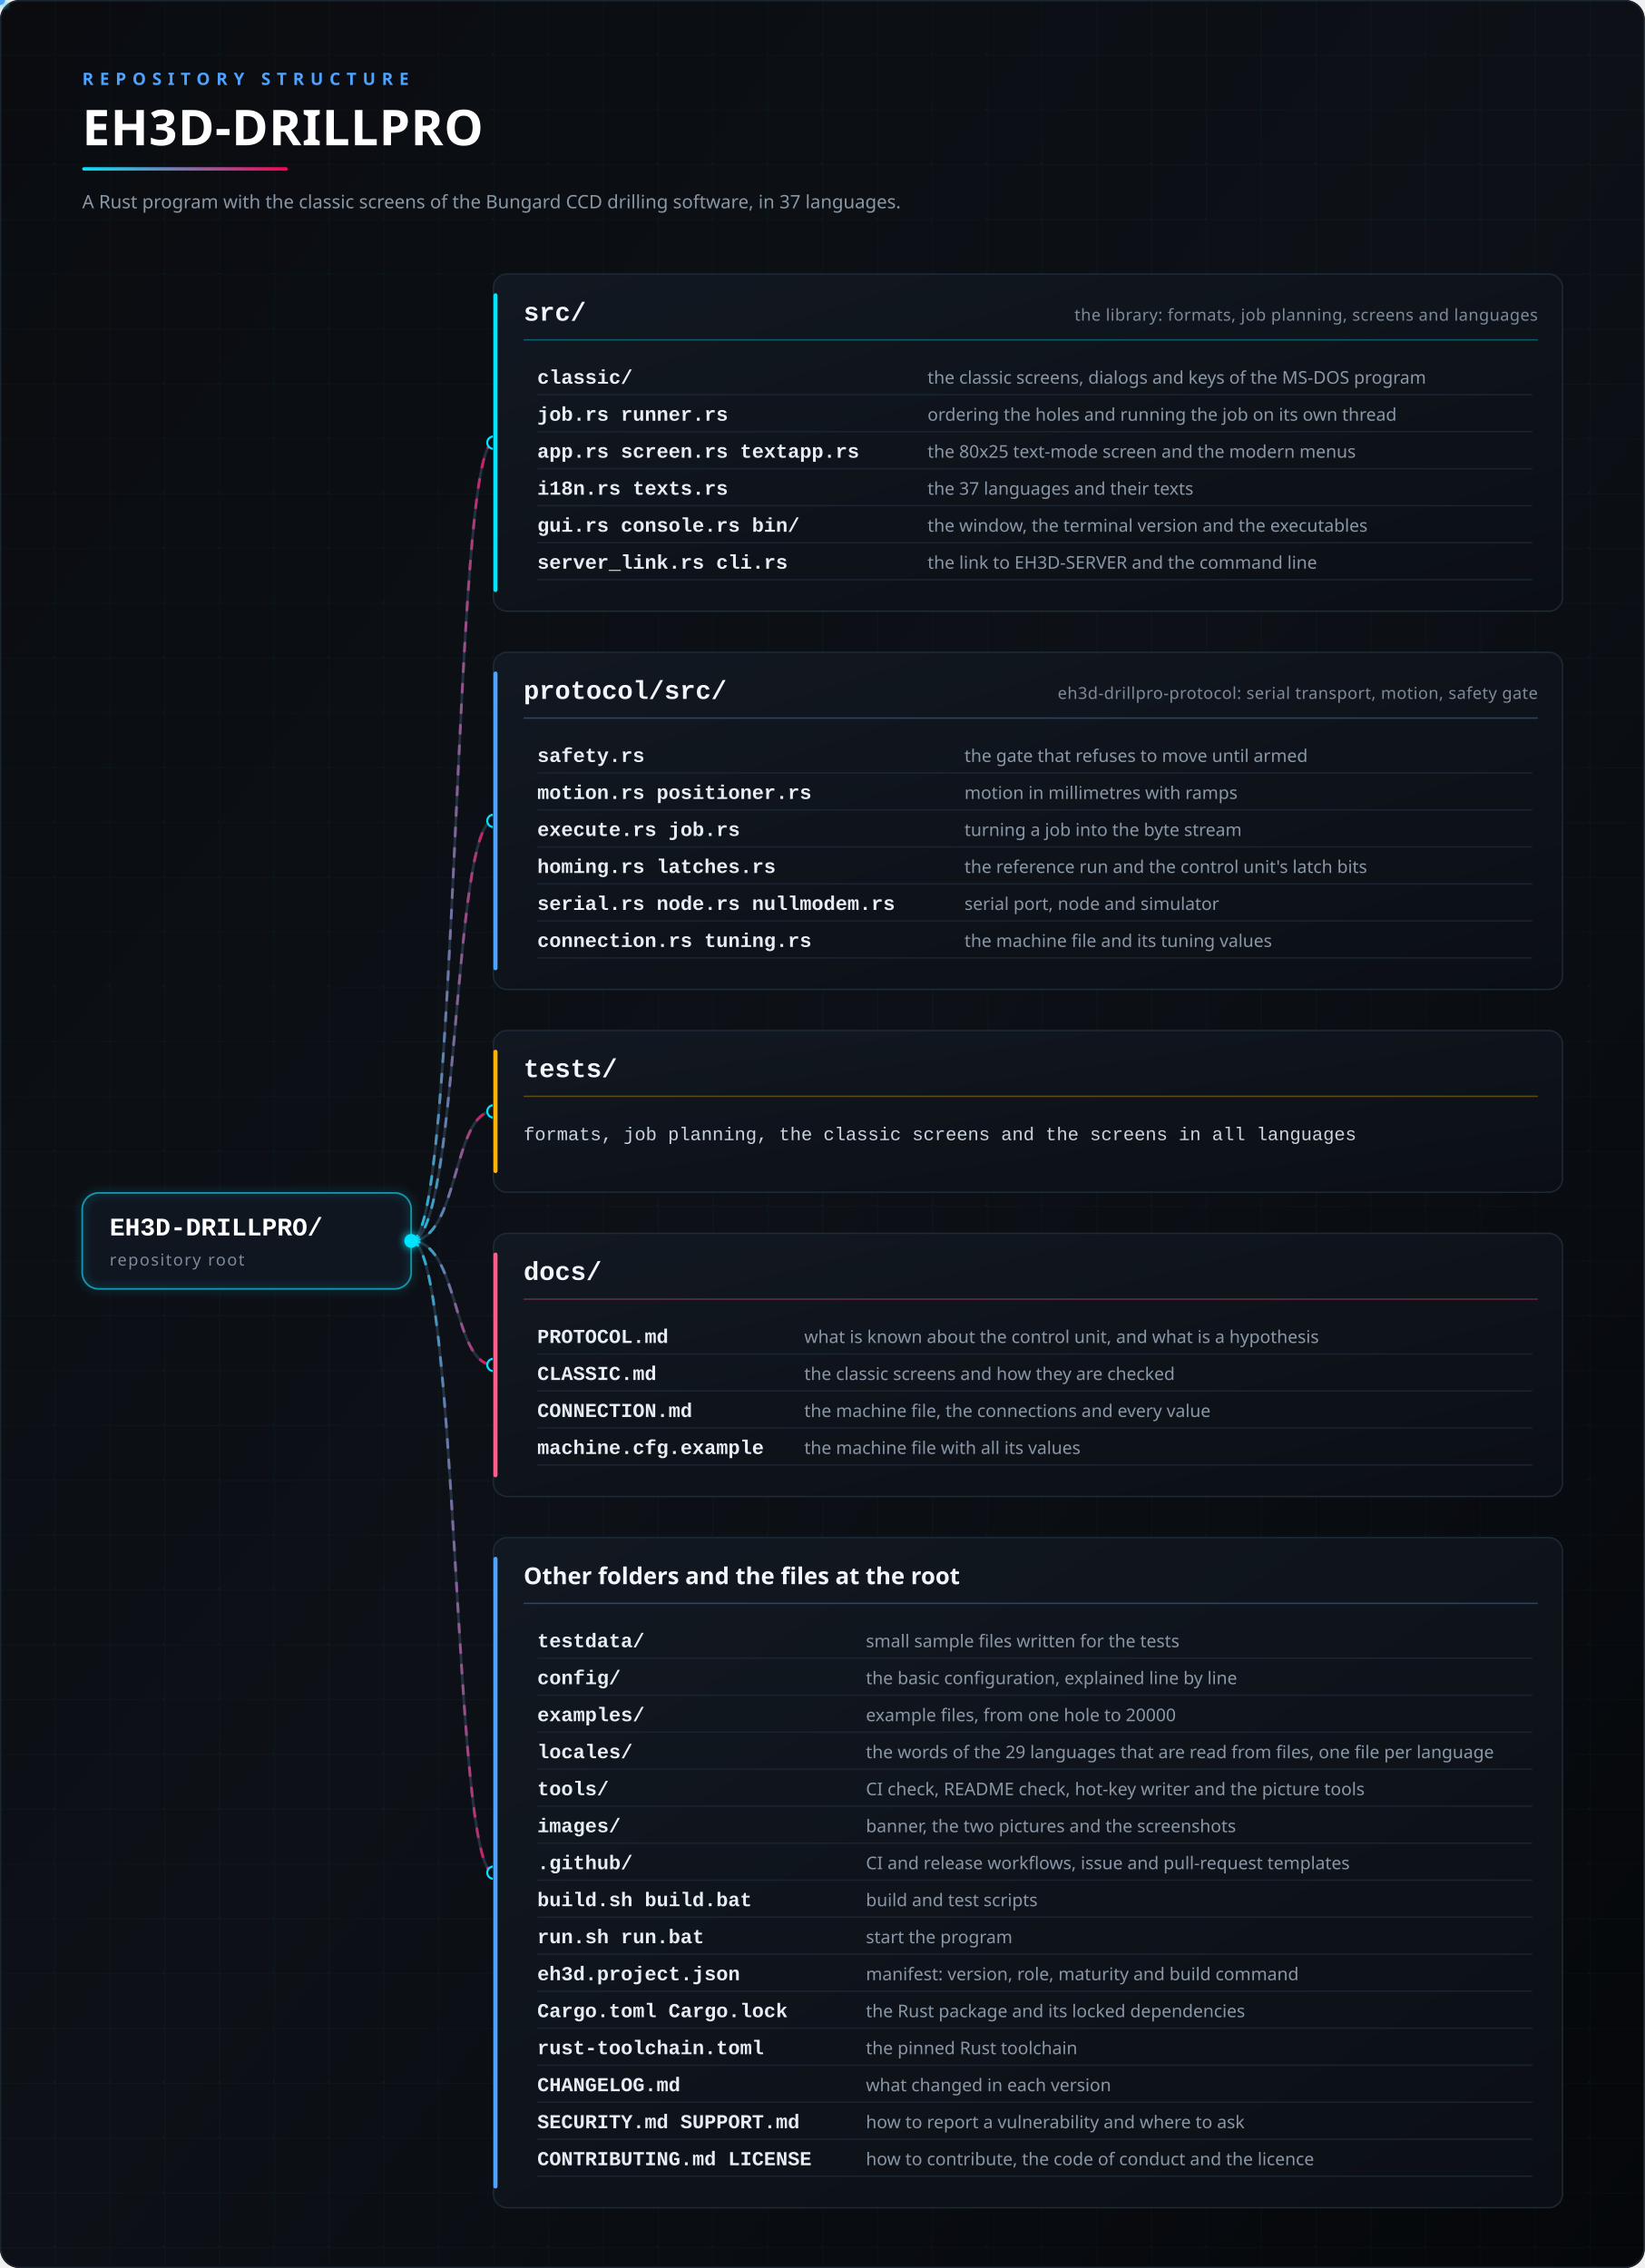
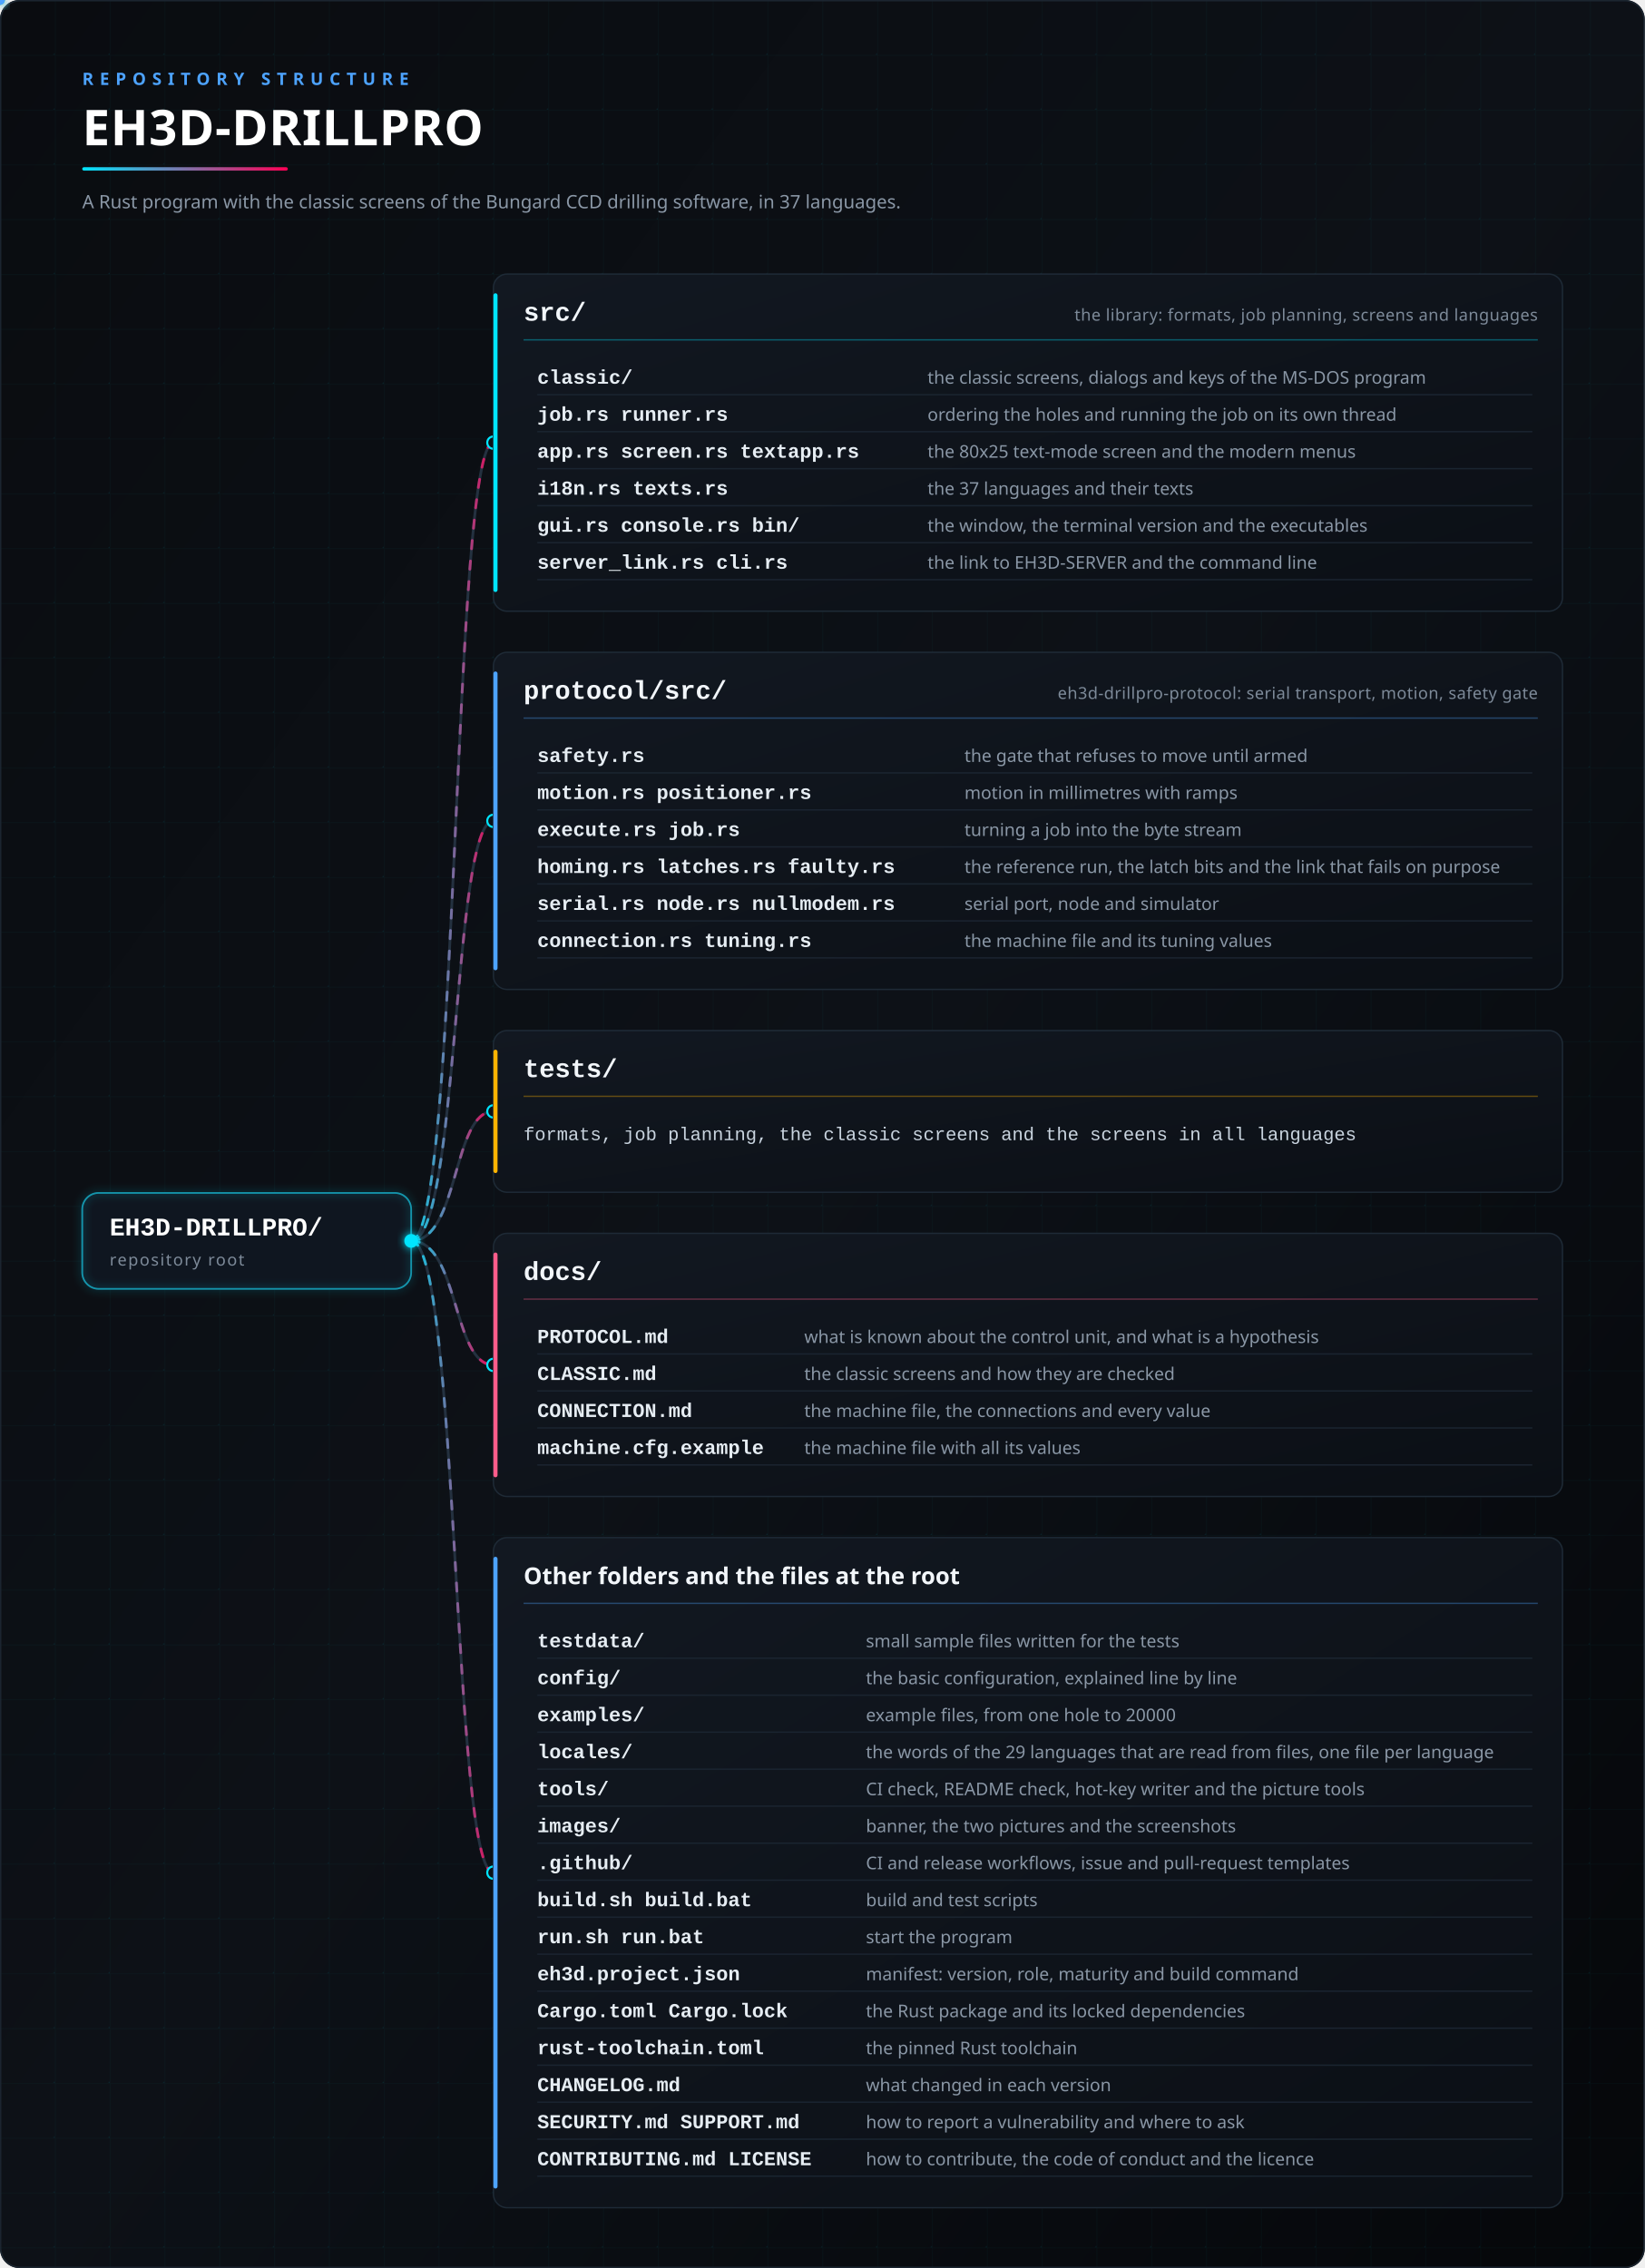
<svg xmlns="http://www.w3.org/2000/svg" viewBox="0 0 1200 1655" width="100%" role="img" aria-labelledby="t d">
  <defs>
    <linearGradient id="bg" x1="0" y1="0" x2="1" y2="1">
      <stop offset="0" stop-color="#0A0C10" />
      <stop offset="0.5" stop-color="#0D1117" />
      <stop offset="1" stop-color="#05070A" />
    </linearGradient>
    <linearGradient id="card" x1="0" y1="0" x2="1" y2="1">
      <stop offset="0" stop-color="#121821" />
      <stop offset="1" stop-color="#0B0F15" />
    </linearGradient>
    <linearGradient id="line" x1="0" y1="0" x2="1" y2="0">
      <stop offset="0" stop-color="#00E5FF" />
      <stop offset="1" stop-color="#FF0055" />
    </linearGradient>
    <filter id="glow" x="-50%" y="-50%" width="200%" height="200%">
      <feGaussianBlur stdDeviation="3" result="b" />
      <feMerge>
        <feMergeNode in="b" />
        <feMergeNode in="SourceGraphic" />
      </feMerge>
    </filter>
    <pattern id="grid" width="40" height="40" patternUnits="userSpaceOnUse">
      <path d="M40 0H0V40" fill="none" stroke="#00E5FF" stroke-opacity="0.035" />
      <circle cx="40" cy="40" r="1" fill="#00E5FF" fill-opacity="0.09" />
    </pattern>
  </defs>
  <rect width="1200" height="1655" rx="14" fill="url(#bg)" />
  <rect width="1200" height="1655" rx="14" fill="url(#grid)" />
  <rect x="0.5" y="0.5" width="1199" height="1654" rx="14" fill="none" stroke="#1B2530" />
  <text x="60" y="62" font-family="'Segoe UI','Noto Sans','Noto Sans CJK SC','Microsoft YaHei','Yu Gothic','Helvetica Neue',Helvetica,Arial,sans-serif" font-size="12.5" font-weight="600" fill="#4DA3FF" text-anchor="start" letter-spacing="4.5">REPOSITORY STRUCTURE</text>
  <text x="60" y="106" font-family="'Segoe UI','Noto Sans','Noto Sans CJK SC','Microsoft YaHei','Yu Gothic','Helvetica Neue',Helvetica,Arial,sans-serif" font-size="36" font-weight="700" fill="#FFFFFF" text-anchor="start" letter-spacing="0.5">EH3D-DRILLPRO</text>
  <rect x="60" y="122" width="150" height="2.5" rx="1.25" fill="url(#line)">
    <animate attributeName="width" values="40;150;150" keyTimes="0;0.4;1" dur="3s" repeatCount="indefinite" />
  </rect>
  <text x="60" y="152" font-family="'Segoe UI','Noto Sans','Noto Sans CJK SC','Microsoft YaHei','Yu Gothic','Helvetica Neue',Helvetica,Arial,sans-serif" font-size="13.5" font-weight="400" fill="#8A97A6" text-anchor="start">A Rust program with the classic screens of the Bungard CCD drilling software, in 37 languages.</text>
  <path id="c0" d="M300,905.5 C335,905.5 330,323 360,323" fill="none" stroke="#243140" stroke-width="2" />
  <path d="M300,905.5 C335,905.5 330,323 360,323" fill="none" stroke="url(#line)" stroke-width="2" stroke-linecap="round" stroke-dasharray="6 9" opacity="0.9">
    <animate attributeName="stroke-dashoffset" from="0" to="-30" dur="1.6s" repeatCount="indefinite" />
  </path>
  <circle cx="360" cy="323" r="4.5" fill="#0D1117" stroke="#00E5FF" stroke-width="1.5" />
  <path id="c1" d="M300,905.5 C335,905.5 330,599 360,599" fill="none" stroke="#243140" stroke-width="2" />
  <path d="M300,905.5 C335,905.5 330,599 360,599" fill="none" stroke="url(#line)" stroke-width="2" stroke-linecap="round" stroke-dasharray="6 9" opacity="0.9">
    <animate attributeName="stroke-dashoffset" from="0" to="-30" dur="1.6s" repeatCount="indefinite" />
  </path>
  <circle cx="360" cy="599" r="4.5" fill="#0D1117" stroke="#00E5FF" stroke-width="1.5" />
  <path id="c2" d="M300,905.5 C335,905.5 330,811 360,811" fill="none" stroke="#243140" stroke-width="2" />
  <path d="M300,905.5 C335,905.5 330,811 360,811" fill="none" stroke="url(#line)" stroke-width="2" stroke-linecap="round" stroke-dasharray="6 9" opacity="0.9">
    <animate attributeName="stroke-dashoffset" from="0" to="-30" dur="1.6s" repeatCount="indefinite" />
  </path>
  <circle cx="360" cy="811" r="4.5" fill="#0D1117" stroke="#00E5FF" stroke-width="1.5" />
  <path id="c3" d="M300,905.5 C335,905.5 330,996 360,996" fill="none" stroke="#243140" stroke-width="2" />
  <path d="M300,905.5 C335,905.5 330,996 360,996" fill="none" stroke="url(#line)" stroke-width="2" stroke-linecap="round" stroke-dasharray="6 9" opacity="0.9">
    <animate attributeName="stroke-dashoffset" from="0" to="-30" dur="1.6s" repeatCount="indefinite" />
  </path>
  <circle cx="360" cy="996" r="4.5" fill="#0D1117" stroke="#00E5FF" stroke-width="1.5" />
  <path id="c4" d="M300,905.5 C335,905.5 330,1366.5 360,1366.5" fill="none" stroke="#243140" stroke-width="2" />
  <path d="M300,905.5 C335,905.5 330,1366.5 360,1366.5" fill="none" stroke="url(#line)" stroke-width="2" stroke-linecap="round" stroke-dasharray="6 9" opacity="0.9">
    <animate attributeName="stroke-dashoffset" from="0" to="-30" dur="1.6s" repeatCount="indefinite" />
  </path>
  <circle cx="360" cy="1366.5" r="4.5" fill="#0D1117" stroke="#00E5FF" stroke-width="1.5" />
  <circle r="3.5" fill="#00E5FF" filter="url(#glow)">
    <animateMotion dur="3.4s" repeatCount="indefinite">
      <mpath href="#c0" />
    </animateMotion>
  </circle>
  <circle r="3.5" fill="#4DA3FF" filter="url(#glow)">
    <animateMotion dur="4.2s" repeatCount="indefinite">
      <mpath href="#c1" />
    </animateMotion>
  </circle>
  <circle r="3.5" fill="#FFB300" filter="url(#glow)">
    <animateMotion dur="5.0s" repeatCount="indefinite">
      <mpath href="#c2" />
    </animateMotion>
  </circle>
  <circle r="3.5" fill="#00E5FF" filter="url(#glow)">
    <animateMotion dur="5.8s" repeatCount="indefinite">
      <mpath href="#c3" />
    </animateMotion>
  </circle>
  <circle r="3.5" fill="#4DA3FF" filter="url(#glow)">
    <animateMotion dur="6.6s" repeatCount="indefinite">
      <mpath href="#c4" />
    </animateMotion>
  </circle>
  <rect x="60" y="870.5" width="240" height="70" rx="12" fill="#0F1620" stroke="#2A3A4C" stroke-width="1.2" />
  <rect x="60" y="870.5" width="240" height="70" rx="12" fill="none" stroke="#00E5FF" stroke-opacity="0.5" stroke-width="1.2" filter="url(#glow)">
    <animate attributeName="stroke-opacity" values="0.15;0.6;0.15" dur="3.6s" repeatCount="indefinite" />
  </rect>
  <text x="80" y="901.5" font-family="'JetBrains Mono','Cascadia Code','SFMono-Regular',Consolas,'Liberation Mono',monospace" font-size="18.5" font-weight="700" fill="#FFFFFF" text-anchor="start">EH3D-DRILLPRO/</text>
  <text x="80" y="923.5" font-family="'Segoe UI','Noto Sans','Noto Sans CJK SC','Microsoft YaHei','Yu Gothic','Helvetica Neue',Helvetica,Arial,sans-serif" font-size="12" font-weight="400" fill="#7D8A99" text-anchor="start" letter-spacing="1">repository root</text>
  <circle cx="300" cy="905.5" r="5" fill="#00E5FF" filter="url(#glow)" />
  <rect x="360" y="200" width="780" height="246" rx="10" fill="url(#card)" stroke="#1E2A36" stroke-width="1" />
  <rect x="360" y="214" width="3" height="218" rx="1.5" fill="#00E5FF">
    <animate attributeName="opacity" values="0.55;1;0.55" dur="4s" begin="0s" repeatCount="indefinite" />
  </rect>
  <text x="382" y="234" font-family="'JetBrains Mono','Cascadia Code','SFMono-Regular',Consolas,'Liberation Mono',monospace" font-size="19" font-weight="700" fill="#F2F6FA" text-anchor="start">src/</text>
  <text x="1122" y="234" font-family="'Segoe UI','Noto Sans','Noto Sans CJK SC','Microsoft YaHei','Yu Gothic','Helvetica Neue',Helvetica,Arial,sans-serif" font-size="12" font-weight="400" fill="#7D8A99" text-anchor="end" letter-spacing="0.3">the library: formats, job planning, screens and languages</text>
  <line x1="382" y1="248" x2="1122" y2="248" stroke="#00E5FF" stroke-opacity="0.35" stroke-width="1" />
  <text x="392" y="280" font-family="'JetBrains Mono','Cascadia Code','SFMono-Regular',Consolas,'Liberation Mono',monospace" font-size="14.5" font-weight="600" fill="#E6EDF3" text-anchor="start">classic/</text>
  <text x="676.71" y="280" font-family="'Segoe UI','Noto Sans','Noto Sans CJK SC','Microsoft YaHei','Yu Gothic','Helvetica Neue',Helvetica,Arial,sans-serif" font-size="12.8" font-weight="400" fill="#8A97A6" text-anchor="start">the classic screens, dialogs and keys of the MS-DOS program</text>
  <line x1="392" y1="288" x2="1118" y2="288" stroke="#1A2430" stroke-width="1" />
  <text x="392" y="307" font-family="'JetBrains Mono','Cascadia Code','SFMono-Regular',Consolas,'Liberation Mono',monospace" font-size="14.5" font-weight="600" fill="#E6EDF3" text-anchor="start">job.rs  runner.rs</text>
  <text x="676.71" y="307" font-family="'Segoe UI','Noto Sans','Noto Sans CJK SC','Microsoft YaHei','Yu Gothic','Helvetica Neue',Helvetica,Arial,sans-serif" font-size="12.8" font-weight="400" fill="#8A97A6" text-anchor="start">ordering the holes and running the job on its own thread</text>
  <line x1="392" y1="315" x2="1118" y2="315" stroke="#1A2430" stroke-width="1" />
  <text x="392" y="334" font-family="'JetBrains Mono','Cascadia Code','SFMono-Regular',Consolas,'Liberation Mono',monospace" font-size="14.5" font-weight="600" fill="#E6EDF3" text-anchor="start">app.rs  screen.rs  textapp.rs</text>
  <text x="676.71" y="334" font-family="'Segoe UI','Noto Sans','Noto Sans CJK SC','Microsoft YaHei','Yu Gothic','Helvetica Neue',Helvetica,Arial,sans-serif" font-size="12.8" font-weight="400" fill="#8A97A6" text-anchor="start">the 80x25 text-mode screen and the modern menus</text>
  <line x1="392" y1="342" x2="1118" y2="342" stroke="#1A2430" stroke-width="1" />
  <text x="392" y="361" font-family="'JetBrains Mono','Cascadia Code','SFMono-Regular',Consolas,'Liberation Mono',monospace" font-size="14.5" font-weight="600" fill="#E6EDF3" text-anchor="start">i18n.rs  texts.rs</text>
  <text x="676.71" y="361" font-family="'Segoe UI','Noto Sans','Noto Sans CJK SC','Microsoft YaHei','Yu Gothic','Helvetica Neue',Helvetica,Arial,sans-serif" font-size="12.8" font-weight="400" fill="#8A97A6" text-anchor="start">the 37 languages and their texts</text>
  <line x1="392" y1="369" x2="1118" y2="369" stroke="#1A2430" stroke-width="1" />
  <text x="392" y="388" font-family="'JetBrains Mono','Cascadia Code','SFMono-Regular',Consolas,'Liberation Mono',monospace" font-size="14.5" font-weight="600" fill="#E6EDF3" text-anchor="start">gui.rs  console.rs  bin/</text>
  <text x="676.71" y="388" font-family="'Segoe UI','Noto Sans','Noto Sans CJK SC','Microsoft YaHei','Yu Gothic','Helvetica Neue',Helvetica,Arial,sans-serif" font-size="12.8" font-weight="400" fill="#8A97A6" text-anchor="start">the window, the terminal version and the executables</text>
  <line x1="392" y1="396" x2="1118" y2="396" stroke="#1A2430" stroke-width="1" />
  <text x="392" y="415" font-family="'JetBrains Mono','Cascadia Code','SFMono-Regular',Consolas,'Liberation Mono',monospace" font-size="14.5" font-weight="600" fill="#E6EDF3" text-anchor="start">server_link.rs  cli.rs</text>
  <text x="676.71" y="415" font-family="'Segoe UI','Noto Sans','Noto Sans CJK SC','Microsoft YaHei','Yu Gothic','Helvetica Neue',Helvetica,Arial,sans-serif" font-size="12.8" font-weight="400" fill="#8A97A6" text-anchor="start">the link to EH3D-SERVER and the command line</text>
  <line x1="392" y1="423" x2="1118" y2="423" stroke="#1A2430" stroke-width="1" />
  <rect x="360" y="476" width="780" height="246" rx="10" fill="url(#card)" stroke="#1E2A36" stroke-width="1" />
  <rect x="360" y="490" width="3" height="218" rx="1.5" fill="#4DA3FF">
    <animate attributeName="opacity" values="0.55;1;0.55" dur="4s" begin="0.6s" repeatCount="indefinite" />
  </rect>
  <text x="382" y="510" font-family="'JetBrains Mono','Cascadia Code','SFMono-Regular',Consolas,'Liberation Mono',monospace" font-size="19" font-weight="700" fill="#F2F6FA" text-anchor="start">protocol/src/</text>
  <text x="1122" y="510" font-family="'Segoe UI','Noto Sans','Noto Sans CJK SC','Microsoft YaHei','Yu Gothic','Helvetica Neue',Helvetica,Arial,sans-serif" font-size="12" font-weight="400" fill="#7D8A99" text-anchor="end" letter-spacing="0.3">eh3d-drillpro-protocol: serial transport, motion, safety gate</text>
  <line x1="382" y1="524" x2="1122" y2="524" stroke="#4DA3FF" stroke-opacity="0.35" stroke-width="1" />
  <text x="392" y="556" font-family="'JetBrains Mono','Cascadia Code','SFMono-Regular',Consolas,'Liberation Mono',monospace" font-size="14.5" font-weight="600" fill="#E6EDF3" text-anchor="start">safety.rs</text>
  <text x="703.68" y="556" font-family="'Segoe UI','Noto Sans','Noto Sans CJK SC','Microsoft YaHei','Yu Gothic','Helvetica Neue',Helvetica,Arial,sans-serif" font-size="12.8" font-weight="400" fill="#8A97A6" text-anchor="start">the gate that refuses to move until armed</text>
  <line x1="392" y1="564" x2="1118" y2="564" stroke="#1A2430" stroke-width="1" />
  <text x="392" y="583" font-family="'JetBrains Mono','Cascadia Code','SFMono-Regular',Consolas,'Liberation Mono',monospace" font-size="14.5" font-weight="600" fill="#E6EDF3" text-anchor="start">motion.rs  positioner.rs</text>
  <text x="703.68" y="583" font-family="'Segoe UI','Noto Sans','Noto Sans CJK SC','Microsoft YaHei','Yu Gothic','Helvetica Neue',Helvetica,Arial,sans-serif" font-size="12.8" font-weight="400" fill="#8A97A6" text-anchor="start">motion in millimetres with ramps</text>
  <line x1="392" y1="591" x2="1118" y2="591" stroke="#1A2430" stroke-width="1" />
  <text x="392" y="610" font-family="'JetBrains Mono','Cascadia Code','SFMono-Regular',Consolas,'Liberation Mono',monospace" font-size="14.5" font-weight="600" fill="#E6EDF3" text-anchor="start">execute.rs  job.rs</text>
  <text x="703.68" y="610" font-family="'Segoe UI','Noto Sans','Noto Sans CJK SC','Microsoft YaHei','Yu Gothic','Helvetica Neue',Helvetica,Arial,sans-serif" font-size="12.8" font-weight="400" fill="#8A97A6" text-anchor="start">turning a job into the byte stream</text>
  <line x1="392" y1="618" x2="1118" y2="618" stroke="#1A2430" stroke-width="1" />
-   <text x="392" y="637" font-family="'JetBrains Mono','Cascadia Code','SFMono-Regular',Consolas,'Liberation Mono',monospace" font-size="14.5" font-weight="600" fill="#E6EDF3" text-anchor="start">homing.rs  latches.rs</text>
-   <text x="703.68" y="637" font-family="'Segoe UI','Noto Sans','Noto Sans CJK SC','Microsoft YaHei','Yu Gothic','Helvetica Neue',Helvetica,Arial,sans-serif" font-size="12.8" font-weight="400" fill="#8A97A6" text-anchor="start">the reference run and the control unit's latch bits</text>
+   <text x="392" y="637" font-family="'JetBrains Mono','Cascadia Code','SFMono-Regular',Consolas,'Liberation Mono',monospace" font-size="14.5" font-weight="600" fill="#E6EDF3" text-anchor="start">homing.rs  latches.rs  faulty.rs</text>
+   <text x="703.68" y="637" font-family="'Segoe UI','Noto Sans','Noto Sans CJK SC','Microsoft YaHei','Yu Gothic','Helvetica Neue',Helvetica,Arial,sans-serif" font-size="12.8" font-weight="400" fill="#8A97A6" text-anchor="start">the reference run, the latch bits and the link that fails on purpose</text>
  <line x1="392" y1="645" x2="1118" y2="645" stroke="#1A2430" stroke-width="1" />
  <text x="392" y="664" font-family="'JetBrains Mono','Cascadia Code','SFMono-Regular',Consolas,'Liberation Mono',monospace" font-size="14.5" font-weight="600" fill="#E6EDF3" text-anchor="start">serial.rs  node.rs  nullmodem.rs</text>
  <text x="703.68" y="664" font-family="'Segoe UI','Noto Sans','Noto Sans CJK SC','Microsoft YaHei','Yu Gothic','Helvetica Neue',Helvetica,Arial,sans-serif" font-size="12.8" font-weight="400" fill="#8A97A6" text-anchor="start">serial port, node and simulator</text>
  <line x1="392" y1="672" x2="1118" y2="672" stroke="#1A2430" stroke-width="1" />
  <text x="392" y="691" font-family="'JetBrains Mono','Cascadia Code','SFMono-Regular',Consolas,'Liberation Mono',monospace" font-size="14.5" font-weight="600" fill="#E6EDF3" text-anchor="start">connection.rs  tuning.rs</text>
  <text x="703.68" y="691" font-family="'Segoe UI','Noto Sans','Noto Sans CJK SC','Microsoft YaHei','Yu Gothic','Helvetica Neue',Helvetica,Arial,sans-serif" font-size="12.8" font-weight="400" fill="#8A97A6" text-anchor="start">the machine file and its tuning values</text>
  <line x1="392" y1="699" x2="1118" y2="699" stroke="#1A2430" stroke-width="1" />
  <rect x="360" y="752" width="780" height="118" rx="10" fill="url(#card)" stroke="#1E2A36" stroke-width="1" />
  <rect x="360" y="766" width="3" height="90" rx="1.5" fill="#FFB300">
    <animate attributeName="opacity" values="0.55;1;0.55" dur="4s" begin="1.2s" repeatCount="indefinite" />
  </rect>
  <text x="382" y="786" font-family="'JetBrains Mono','Cascadia Code','SFMono-Regular',Consolas,'Liberation Mono',monospace" font-size="19" font-weight="700" fill="#F2F6FA" text-anchor="start">tests/</text>
  <line x1="382" y1="800" x2="1122" y2="800" stroke="#FFB300" stroke-opacity="0.35" stroke-width="1" />
  <text x="382" y="832" font-family="'JetBrains Mono','Cascadia Code','SFMono-Regular',Consolas,'Liberation Mono',monospace" font-size="13.5" font-weight="400" fill="#C9D4DF" text-anchor="start">formats, job planning, the classic screens and the screens in all languages</text>
  <rect x="360" y="900" width="780" height="192" rx="10" fill="url(#card)" stroke="#1E2A36" stroke-width="1" />
  <rect x="360" y="914" width="3" height="164" rx="1.5" fill="#FF5C8A">
    <animate attributeName="opacity" values="0.55;1;0.55" dur="4s" begin="1.8s" repeatCount="indefinite" />
  </rect>
  <text x="382" y="934" font-family="'JetBrains Mono','Cascadia Code','SFMono-Regular',Consolas,'Liberation Mono',monospace" font-size="19" font-weight="700" fill="#F2F6FA" text-anchor="start">docs/</text>
  <line x1="382" y1="948" x2="1122" y2="948" stroke="#FF5C8A" stroke-opacity="0.35" stroke-width="1" />
  <text x="392" y="980" font-family="'JetBrains Mono','Cascadia Code','SFMono-Regular',Consolas,'Liberation Mono',monospace" font-size="14.5" font-weight="600" fill="#E6EDF3" text-anchor="start">PROTOCOL.md</text>
  <text x="586.81" y="980" font-family="'Segoe UI','Noto Sans','Noto Sans CJK SC','Microsoft YaHei','Yu Gothic','Helvetica Neue',Helvetica,Arial,sans-serif" font-size="12.8" font-weight="400" fill="#8A97A6" text-anchor="start">what is known about the control unit, and what is a hypothesis</text>
  <line x1="392" y1="988" x2="1118" y2="988" stroke="#1A2430" stroke-width="1" />
  <text x="392" y="1007" font-family="'JetBrains Mono','Cascadia Code','SFMono-Regular',Consolas,'Liberation Mono',monospace" font-size="14.5" font-weight="600" fill="#E6EDF3" text-anchor="start">CLASSIC.md</text>
  <text x="586.81" y="1007" font-family="'Segoe UI','Noto Sans','Noto Sans CJK SC','Microsoft YaHei','Yu Gothic','Helvetica Neue',Helvetica,Arial,sans-serif" font-size="12.8" font-weight="400" fill="#8A97A6" text-anchor="start">the classic screens and how they are checked</text>
  <line x1="392" y1="1015" x2="1118" y2="1015" stroke="#1A2430" stroke-width="1" />
  <text x="392" y="1034" font-family="'JetBrains Mono','Cascadia Code','SFMono-Regular',Consolas,'Liberation Mono',monospace" font-size="14.5" font-weight="600" fill="#E6EDF3" text-anchor="start">CONNECTION.md</text>
  <text x="586.81" y="1034" font-family="'Segoe UI','Noto Sans','Noto Sans CJK SC','Microsoft YaHei','Yu Gothic','Helvetica Neue',Helvetica,Arial,sans-serif" font-size="12.8" font-weight="400" fill="#8A97A6" text-anchor="start">the machine file, the connections and every value</text>
  <line x1="392" y1="1042" x2="1118" y2="1042" stroke="#1A2430" stroke-width="1" />
  <text x="392" y="1061" font-family="'JetBrains Mono','Cascadia Code','SFMono-Regular',Consolas,'Liberation Mono',monospace" font-size="14.5" font-weight="600" fill="#E6EDF3" text-anchor="start">machine.cfg.example</text>
  <text x="586.81" y="1061" font-family="'Segoe UI','Noto Sans','Noto Sans CJK SC','Microsoft YaHei','Yu Gothic','Helvetica Neue',Helvetica,Arial,sans-serif" font-size="12.8" font-weight="400" fill="#8A97A6" text-anchor="start">the machine file with all its values</text>
  <line x1="392" y1="1069" x2="1118" y2="1069" stroke="#1A2430" stroke-width="1" />
  <rect x="360" y="1122" width="780" height="489" rx="10" fill="url(#card)" stroke="#1E2A36" stroke-width="1" />
  <rect x="360" y="1136" width="3" height="461" rx="1.5" fill="#4DA3FF">
    <animate attributeName="opacity" values="0.55;1;0.55" dur="4s" begin="2.4s" repeatCount="indefinite" />
  </rect>
  <text x="382" y="1156" font-family="'Segoe UI','Noto Sans','Noto Sans CJK SC','Microsoft YaHei','Yu Gothic','Helvetica Neue',Helvetica,Arial,sans-serif" font-size="17" font-weight="700" fill="#F2F6FA" text-anchor="start">Other folders and the files at the root</text>
  <line x1="382" y1="1170" x2="1122" y2="1170" stroke="#4DA3FF" stroke-opacity="0.35" stroke-width="1" />
  <text x="392" y="1202" font-family="'JetBrains Mono','Cascadia Code','SFMono-Regular',Consolas,'Liberation Mono',monospace" font-size="14.5" font-weight="600" fill="#E6EDF3" text-anchor="start">testdata/</text>
  <text x="631.76" y="1202" font-family="'Segoe UI','Noto Sans','Noto Sans CJK SC','Microsoft YaHei','Yu Gothic','Helvetica Neue',Helvetica,Arial,sans-serif" font-size="12.8" font-weight="400" fill="#8A97A6" text-anchor="start">small sample files written for the tests</text>
  <line x1="392" y1="1210" x2="1118" y2="1210" stroke="#1A2430" stroke-width="1" />
  <text x="392" y="1229" font-family="'JetBrains Mono','Cascadia Code','SFMono-Regular',Consolas,'Liberation Mono',monospace" font-size="14.5" font-weight="600" fill="#E6EDF3" text-anchor="start">config/</text>
  <text x="631.76" y="1229" font-family="'Segoe UI','Noto Sans','Noto Sans CJK SC','Microsoft YaHei','Yu Gothic','Helvetica Neue',Helvetica,Arial,sans-serif" font-size="12.8" font-weight="400" fill="#8A97A6" text-anchor="start">the basic configuration, explained line by line</text>
  <line x1="392" y1="1237" x2="1118" y2="1237" stroke="#1A2430" stroke-width="1" />
  <text x="392" y="1256" font-family="'JetBrains Mono','Cascadia Code','SFMono-Regular',Consolas,'Liberation Mono',monospace" font-size="14.5" font-weight="600" fill="#E6EDF3" text-anchor="start">examples/</text>
  <text x="631.76" y="1256" font-family="'Segoe UI','Noto Sans','Noto Sans CJK SC','Microsoft YaHei','Yu Gothic','Helvetica Neue',Helvetica,Arial,sans-serif" font-size="12.8" font-weight="400" fill="#8A97A6" text-anchor="start">example files, from one hole to 20000</text>
  <line x1="392" y1="1264" x2="1118" y2="1264" stroke="#1A2430" stroke-width="1" />
  <text x="392" y="1283" font-family="'JetBrains Mono','Cascadia Code','SFMono-Regular',Consolas,'Liberation Mono',monospace" font-size="14.5" font-weight="600" fill="#E6EDF3" text-anchor="start">locales/</text>
  <text x="631.76" y="1283" font-family="'Segoe UI','Noto Sans','Noto Sans CJK SC','Microsoft YaHei','Yu Gothic','Helvetica Neue',Helvetica,Arial,sans-serif" font-size="12.8" font-weight="400" fill="#8A97A6" text-anchor="start">the words of the 29 languages that are read from files, one file per language</text>
  <line x1="392" y1="1291" x2="1118" y2="1291" stroke="#1A2430" stroke-width="1" />
  <text x="392" y="1310" font-family="'JetBrains Mono','Cascadia Code','SFMono-Regular',Consolas,'Liberation Mono',monospace" font-size="14.5" font-weight="600" fill="#E6EDF3" text-anchor="start">tools/</text>
  <text x="631.76" y="1310" font-family="'Segoe UI','Noto Sans','Noto Sans CJK SC','Microsoft YaHei','Yu Gothic','Helvetica Neue',Helvetica,Arial,sans-serif" font-size="12.8" font-weight="400" fill="#8A97A6" text-anchor="start">CI check, README check, hot-key writer and the picture tools</text>
  <line x1="392" y1="1318" x2="1118" y2="1318" stroke="#1A2430" stroke-width="1" />
  <text x="392" y="1337" font-family="'JetBrains Mono','Cascadia Code','SFMono-Regular',Consolas,'Liberation Mono',monospace" font-size="14.5" font-weight="600" fill="#E6EDF3" text-anchor="start">images/</text>
  <text x="631.76" y="1337" font-family="'Segoe UI','Noto Sans','Noto Sans CJK SC','Microsoft YaHei','Yu Gothic','Helvetica Neue',Helvetica,Arial,sans-serif" font-size="12.8" font-weight="400" fill="#8A97A6" text-anchor="start">banner, the two pictures and the screenshots</text>
  <line x1="392" y1="1345" x2="1118" y2="1345" stroke="#1A2430" stroke-width="1" />
  <text x="392" y="1364" font-family="'JetBrains Mono','Cascadia Code','SFMono-Regular',Consolas,'Liberation Mono',monospace" font-size="14.5" font-weight="600" fill="#E6EDF3" text-anchor="start">.github/</text>
  <text x="631.76" y="1364" font-family="'Segoe UI','Noto Sans','Noto Sans CJK SC','Microsoft YaHei','Yu Gothic','Helvetica Neue',Helvetica,Arial,sans-serif" font-size="12.8" font-weight="400" fill="#8A97A6" text-anchor="start">CI and release workflows, issue and pull-request templates</text>
  <line x1="392" y1="1372" x2="1118" y2="1372" stroke="#1A2430" stroke-width="1" />
  <text x="392" y="1391" font-family="'JetBrains Mono','Cascadia Code','SFMono-Regular',Consolas,'Liberation Mono',monospace" font-size="14.5" font-weight="600" fill="#E6EDF3" text-anchor="start">build.sh  build.bat</text>
  <text x="631.76" y="1391" font-family="'Segoe UI','Noto Sans','Noto Sans CJK SC','Microsoft YaHei','Yu Gothic','Helvetica Neue',Helvetica,Arial,sans-serif" font-size="12.8" font-weight="400" fill="#8A97A6" text-anchor="start">build and test scripts</text>
  <line x1="392" y1="1399" x2="1118" y2="1399" stroke="#1A2430" stroke-width="1" />
  <text x="392" y="1418" font-family="'JetBrains Mono','Cascadia Code','SFMono-Regular',Consolas,'Liberation Mono',monospace" font-size="14.5" font-weight="600" fill="#E6EDF3" text-anchor="start">run.sh  run.bat</text>
  <text x="631.76" y="1418" font-family="'Segoe UI','Noto Sans','Noto Sans CJK SC','Microsoft YaHei','Yu Gothic','Helvetica Neue',Helvetica,Arial,sans-serif" font-size="12.8" font-weight="400" fill="#8A97A6" text-anchor="start">start the program</text>
  <line x1="392" y1="1426" x2="1118" y2="1426" stroke="#1A2430" stroke-width="1" />
  <text x="392" y="1445" font-family="'JetBrains Mono','Cascadia Code','SFMono-Regular',Consolas,'Liberation Mono',monospace" font-size="14.5" font-weight="600" fill="#E6EDF3" text-anchor="start">eh3d.project.json</text>
  <text x="631.76" y="1445" font-family="'Segoe UI','Noto Sans','Noto Sans CJK SC','Microsoft YaHei','Yu Gothic','Helvetica Neue',Helvetica,Arial,sans-serif" font-size="12.8" font-weight="400" fill="#8A97A6" text-anchor="start">manifest: version, role, maturity and build command</text>
  <line x1="392" y1="1453" x2="1118" y2="1453" stroke="#1A2430" stroke-width="1" />
  <text x="392" y="1472" font-family="'JetBrains Mono','Cascadia Code','SFMono-Regular',Consolas,'Liberation Mono',monospace" font-size="14.5" font-weight="600" fill="#E6EDF3" text-anchor="start">Cargo.toml  Cargo.lock</text>
  <text x="631.76" y="1472" font-family="'Segoe UI','Noto Sans','Noto Sans CJK SC','Microsoft YaHei','Yu Gothic','Helvetica Neue',Helvetica,Arial,sans-serif" font-size="12.8" font-weight="400" fill="#8A97A6" text-anchor="start">the Rust package and its locked dependencies</text>
  <line x1="392" y1="1480" x2="1118" y2="1480" stroke="#1A2430" stroke-width="1" />
  <text x="392" y="1499" font-family="'JetBrains Mono','Cascadia Code','SFMono-Regular',Consolas,'Liberation Mono',monospace" font-size="14.5" font-weight="600" fill="#E6EDF3" text-anchor="start">rust-toolchain.toml</text>
  <text x="631.76" y="1499" font-family="'Segoe UI','Noto Sans','Noto Sans CJK SC','Microsoft YaHei','Yu Gothic','Helvetica Neue',Helvetica,Arial,sans-serif" font-size="12.8" font-weight="400" fill="#8A97A6" text-anchor="start">the pinned Rust toolchain</text>
  <line x1="392" y1="1507" x2="1118" y2="1507" stroke="#1A2430" stroke-width="1" />
  <text x="392" y="1526" font-family="'JetBrains Mono','Cascadia Code','SFMono-Regular',Consolas,'Liberation Mono',monospace" font-size="14.5" font-weight="600" fill="#E6EDF3" text-anchor="start">CHANGELOG.md</text>
  <text x="631.76" y="1526" font-family="'Segoe UI','Noto Sans','Noto Sans CJK SC','Microsoft YaHei','Yu Gothic','Helvetica Neue',Helvetica,Arial,sans-serif" font-size="12.8" font-weight="400" fill="#8A97A6" text-anchor="start">what changed in each version</text>
  <line x1="392" y1="1534" x2="1118" y2="1534" stroke="#1A2430" stroke-width="1" />
  <text x="392" y="1553" font-family="'JetBrains Mono','Cascadia Code','SFMono-Regular',Consolas,'Liberation Mono',monospace" font-size="14.5" font-weight="600" fill="#E6EDF3" text-anchor="start">SECURITY.md  SUPPORT.md</text>
  <text x="631.76" y="1553" font-family="'Segoe UI','Noto Sans','Noto Sans CJK SC','Microsoft YaHei','Yu Gothic','Helvetica Neue',Helvetica,Arial,sans-serif" font-size="12.8" font-weight="400" fill="#8A97A6" text-anchor="start">how to report a vulnerability and where to ask</text>
  <line x1="392" y1="1561" x2="1118" y2="1561" stroke="#1A2430" stroke-width="1" />
  <text x="392" y="1580" font-family="'JetBrains Mono','Cascadia Code','SFMono-Regular',Consolas,'Liberation Mono',monospace" font-size="14.5" font-weight="600" fill="#E6EDF3" text-anchor="start">CONTRIBUTING.md  LICENSE</text>
  <text x="631.76" y="1580" font-family="'Segoe UI','Noto Sans','Noto Sans CJK SC','Microsoft YaHei','Yu Gothic','Helvetica Neue',Helvetica,Arial,sans-serif" font-size="12.8" font-weight="400" fill="#8A97A6" text-anchor="start">how to contribute, the code of conduct and the licence</text>
  <line x1="392" y1="1588" x2="1118" y2="1588" stroke="#1A2430" stroke-width="1" />
</svg>
